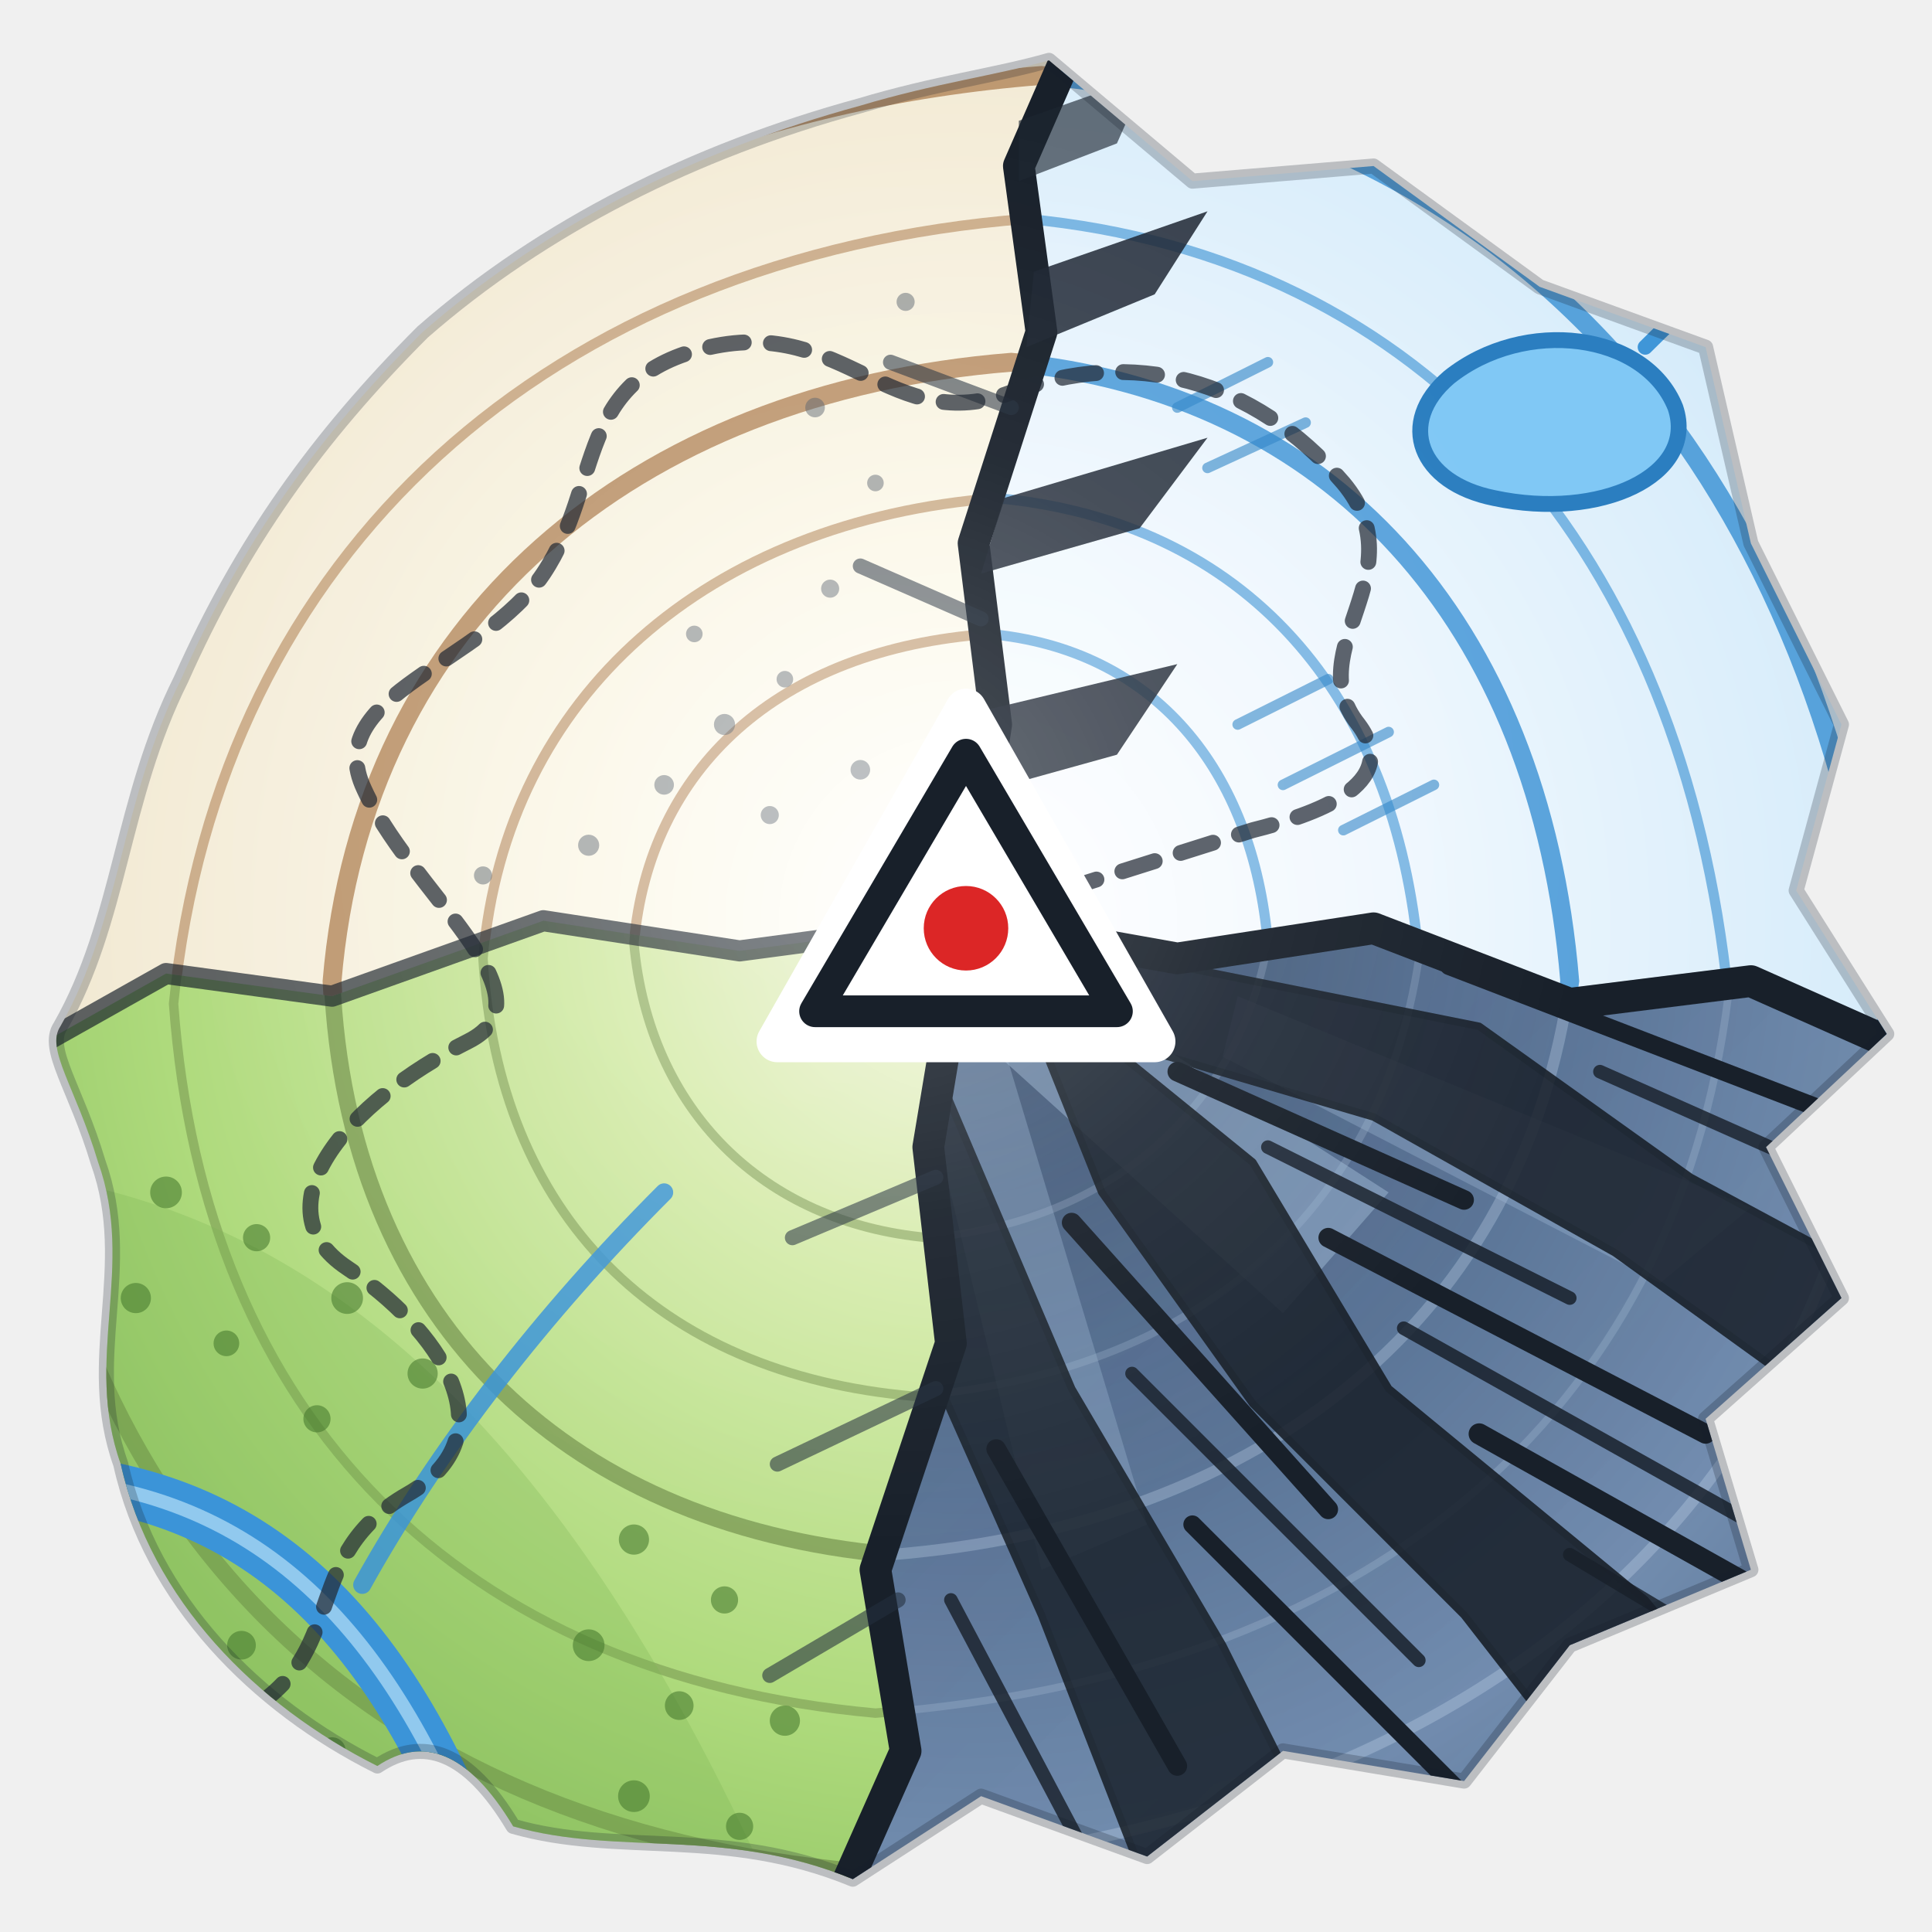
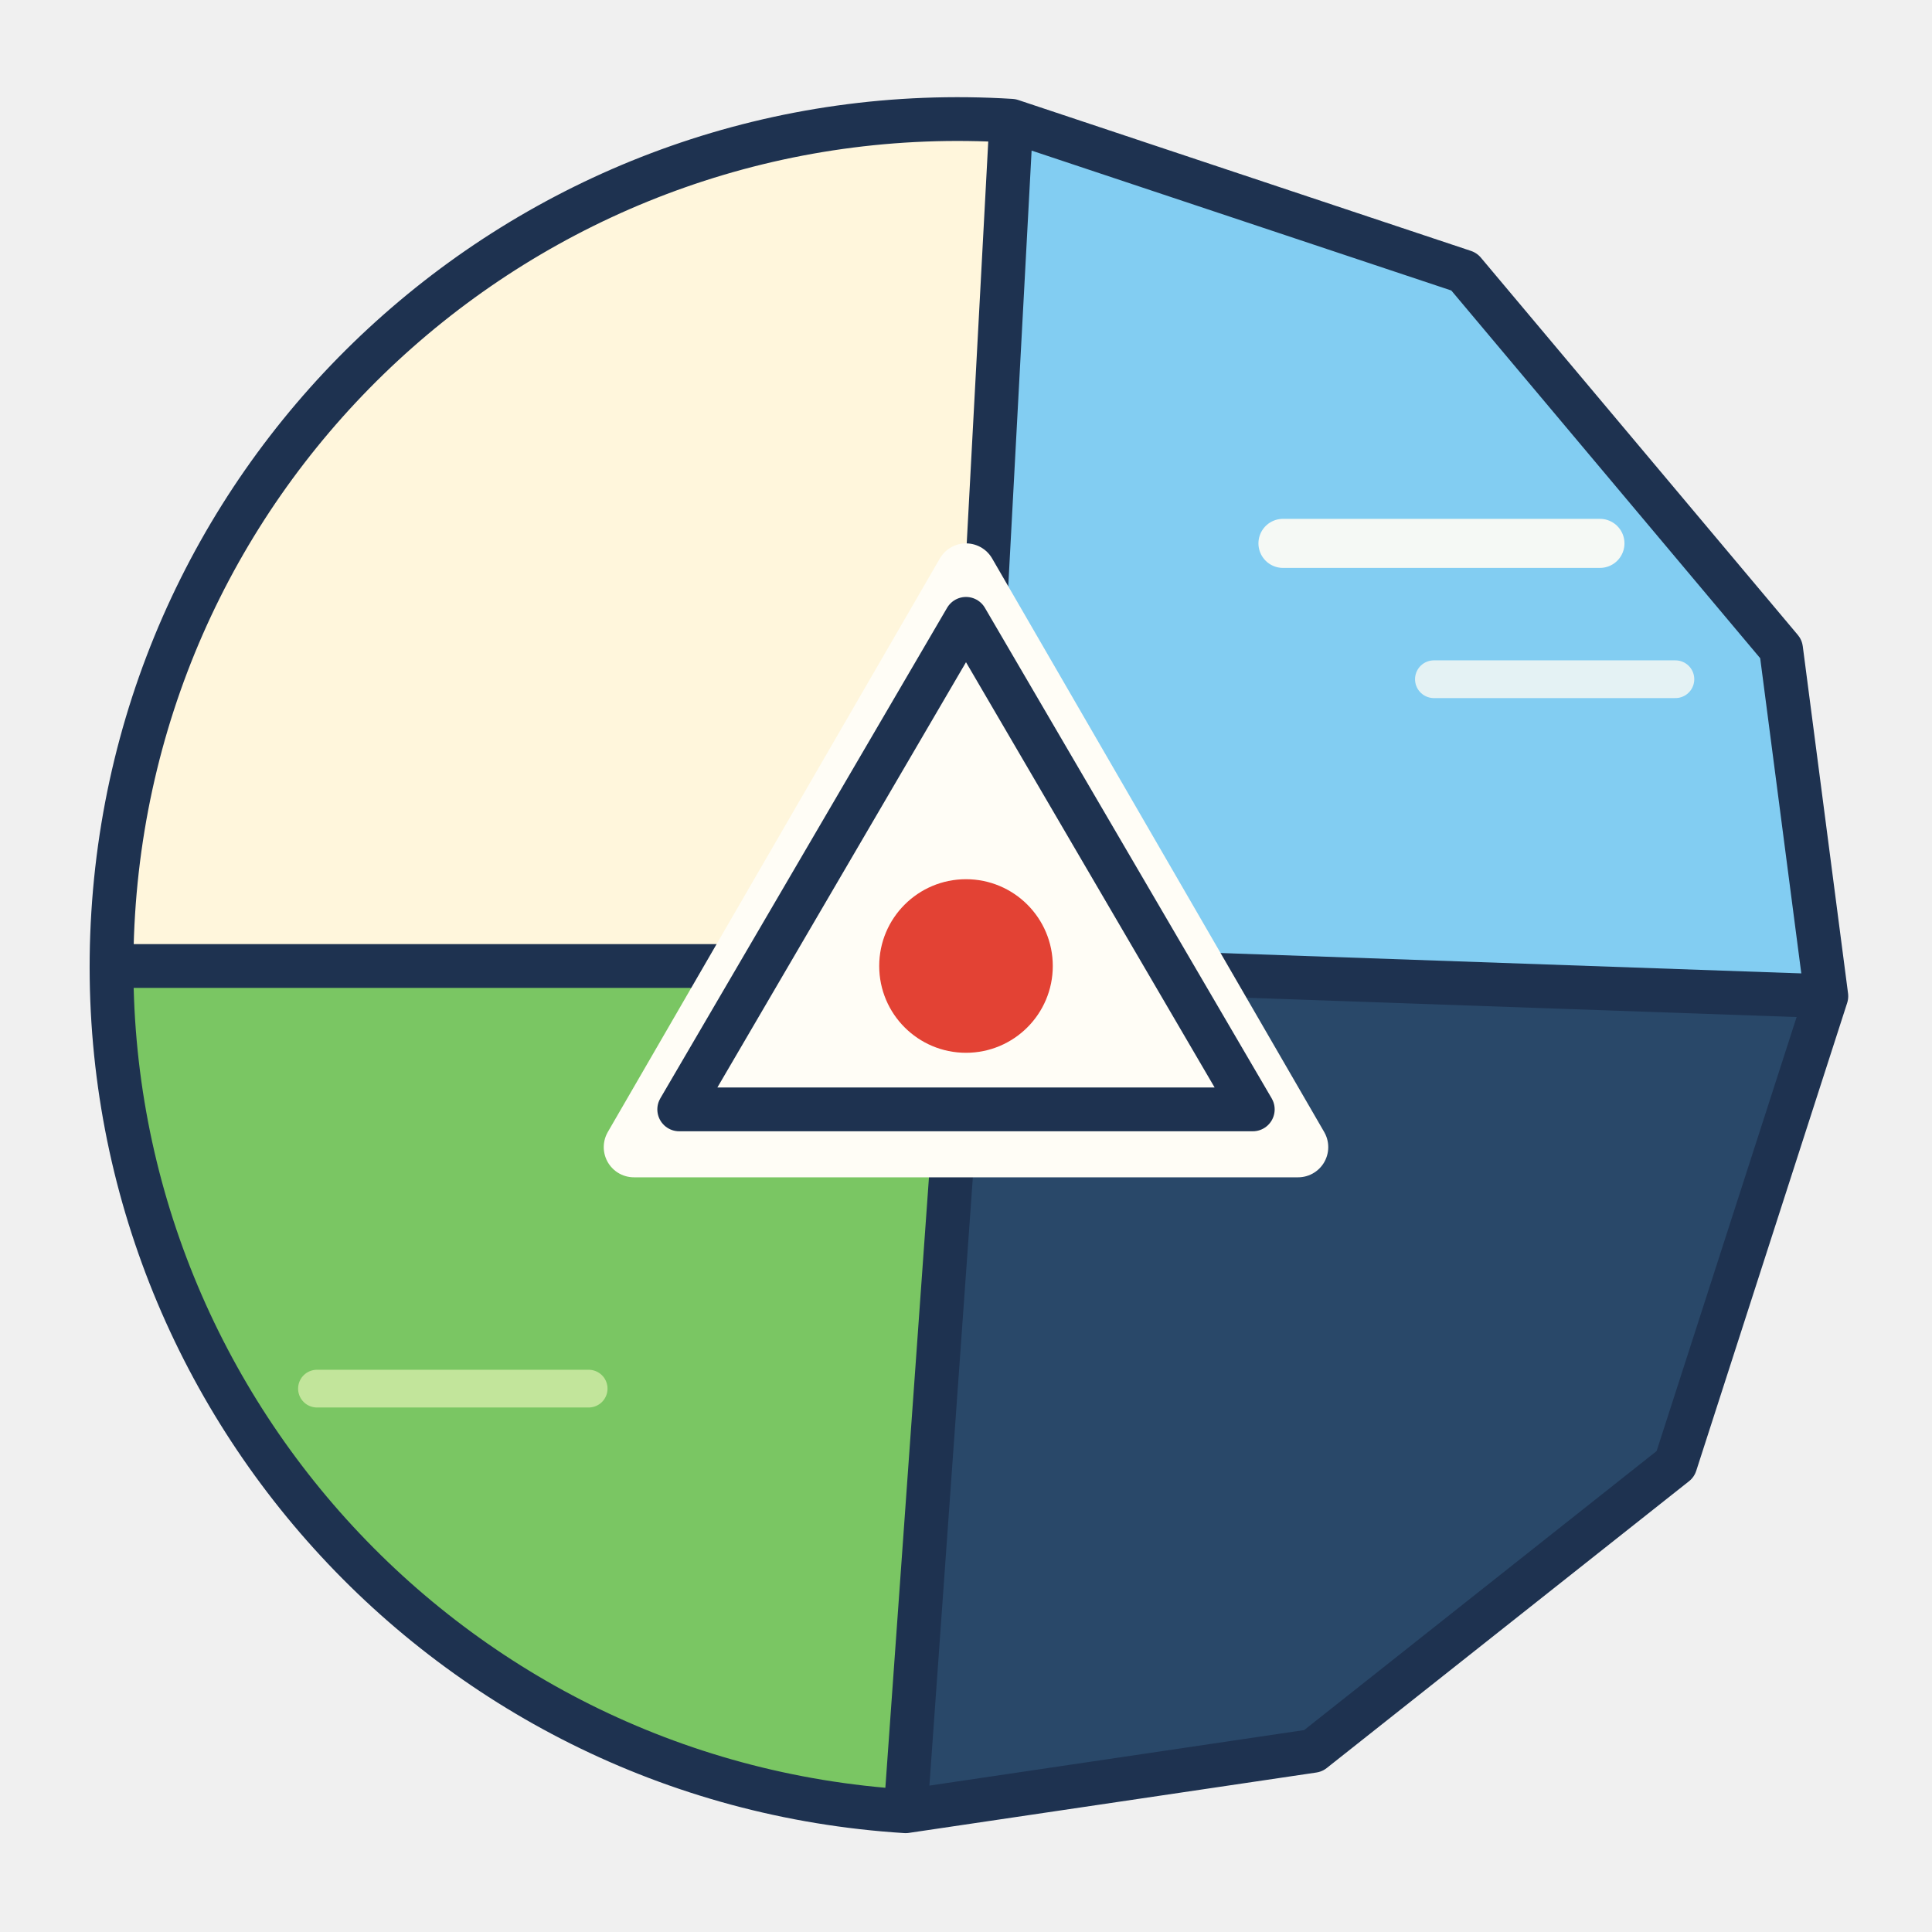
<svg xmlns="http://www.w3.org/2000/svg" viewBox="0 0 256 256" width="256" height="256">
  <defs>
-     <clipPath id="alpineSpecimenClip">
-       <path d="M 139 8 L 158 24 L 182 22 L 204 38 L 226 46 L 232 72 L 244 96 L 238 118 L 250 137 L 234 152 L 244 172 L 226 188 L 232 208 L 208 218 L 194 236 L 170 232 L 152 246 L 130 238 L 113 249 C 96 242, 82 246, 68 242 C 62 232, 56 230, 50 234 C 34 226, 20 212, 16 194 C 11 180, 18 168, 13 154 C 10 144, 6 139, 8 136 C 16 122, 16 106, 24 90 C 32 72, 42 58, 56 44 C 72 30, 92 20, 114 14 C 124 11, 132 10, 139 8 Z" />
+     <clipPath id="alpineClip">
+       <path d="M 134 16 L 194 36 L 236 86 L 242 132 L 222 194 L 174 232 L 120 240 A 112 112 0 0 1 134 16 Z" />
    </clipPath>
-     <radialGradient id="nwRef" cx="128" cy="122" r="155" gradientUnits="userSpaceOnUse">
-       <stop offset="0%" stop-color="#FFFFFF" />
-       <stop offset="32%" stop-color="#FCF8EA" />
-       <stop offset="72%" stop-color="#F3EBD6" />
-       <stop offset="100%" stop-color="#E7DEC5" />
-     </radialGradient>
-     <radialGradient id="neRef" cx="128" cy="122" r="160" gradientUnits="userSpaceOnUse">
-       <stop offset="0%" stop-color="#FFFFFF" />
-       <stop offset="35%" stop-color="#F0F8FE" />
-       <stop offset="75%" stop-color="#D7ECFA" />
-       <stop offset="100%" stop-color="#BEDDF4" />
-     </radialGradient>
-     <radialGradient id="seRef" cx="128" cy="122" r="165" gradientUnits="userSpaceOnUse">
-       <stop offset="0%" stop-color="#3A506E" />
-       <stop offset="36%" stop-color="#567093" />
-       <stop offset="74%" stop-color="#748FB2" />
-       <stop offset="100%" stop-color="#5A7496" />
-     </radialGradient>
-     <radialGradient id="swRef" cx="128" cy="122" r="165" gradientUnits="userSpaceOnUse">
-       <stop offset="0%" stop-color="#F4F5DF" />
-       <stop offset="28%" stop-color="#D7ECAE" />
-       <stop offset="65%" stop-color="#AEDA7C" />
-       <stop offset="100%" stop-color="#82BA57" />
-     </radialGradient>
-     <radialGradient id="peakLift" cx="116" cy="110" r="95" gradientUnits="userSpaceOnUse">
-       <stop offset="0%" stop-color="#FFFFFF" stop-opacity="0.24" />
-       <stop offset="55%" stop-color="#FFFFFF" stop-opacity="0.06" />
-       <stop offset="100%" stop-color="#FFFFFF" stop-opacity="0" />
-     </radialGradient>
-     <linearGradient id="seDepthGrad" x1="0.2" y1="0.2" x2="0.95" y2="0.95">
-       <stop offset="0%" stop-color="#1A2638" stop-opacity="0.16" />
-       <stop offset="100%" stop-color="#1A2638" stop-opacity="0" />
-     </linearGradient>
-     <clipPath id="clipNW">
-       <polygon points="6,6 142,6 135,22 138,44 129,72 132,96 128,122 98,126 72,122 44,132 22,129 6,138" />
-     </clipPath>
-     <clipPath id="clipNE">
-       <polygon points="142,6 250,6 250,138 232,130 208,133 182,123 156,127 128,122 132,96 129,72 138,44 135,22" />
-     </clipPath>
-     <clipPath id="clipSE">
-       <polygon points="128,122 156,127 182,123 208,133 232,130 250,138 250,250 112,250 120,232 116,208 126,178 123,152" />
-     </clipPath>
-     <clipPath id="clipSW">
-       <polygon points="6,138 22,129 44,132 72,122 98,126 128,122 123,152 126,178 116,208 120,232 112,250 6,250" />
-     </clipPath>
-     <g id="contoursIndex">
-       <path d="M 134 48 C 176 52, 204 82, 208 130 C 202 174, 168 202, 118 206 C 74 202, 46 174, 44 130 C 48 82, 84 52, 134 48 Z" />
-       <path d="M 138 10 C 202 16, 242 64, 250 135 C 242 202, 194 242, 114 248 C 48 242, 8 202, 2 137 C 10 64, 62 16, 138 10 Z" />
+   </defs>
+   <g clip-path="url(#alpineClip)">
+     <polygon points="0,0 135,0 128,128 0,128" fill="#FFF6DC" />
+     <polygon points="135,0 256,0 256,132 128,128" fill="#82CDF2" />
+     <polygon points="0,128 128,128 119,256 0,256" fill="#7AC663" />
+     <polygon points="128,128 256,132 256,256 119,256" fill="#294869" />
+     <path d="M 170 72 L 212 72" stroke="#FFFDF5" stroke-width="6.5" stroke-linecap="round" opacity="0.92" />
+     <path d="M 190 90 L 222 90" stroke="#FFFDF5" stroke-width="5" stroke-linecap="round" opacity="0.78" />
+     <path d="M 42 184 L 78 184" stroke="#E8F6B8" stroke-width="5" stroke-linecap="round" opacity="0.65" />
+     <g fill="none" stroke="#1E3250" stroke-width="5.8" stroke-linecap="round">
+       <path d="M 134 16 L 128 128 L 120 240" />
+       <path d="M 16 128 L 128 128 L 242 132" />
    </g>
-     <g id="contoursInter">
-       <path d="M 131 84 C 153 86, 166 102, 168 125 C 164 147, 147 162, 123 164 C 101 162, 86 147, 84 125 C 86 102, 103 86, 131 84 Z" />
-       <path d="M 132 66 C 165 69, 185 92, 188 127 C 183 161, 158 182, 121 185 C 87 182, 66 161, 64 127 C 67 92, 94 69, 132 66 Z" />
-       <path d="M 136 29 C 189 34, 223 73, 229 132 C 222 188, 181 222, 116 227 C 61 222, 27 188, 23 133 C 29 73, 73 34, 136 29 Z" />
-       <path d="M 141 -12 C 214 -4, 260 50, 270 137 C 260 214, 204 260, 112 268 C 38 260, -10 214, -18 140 C -8 50, 54 -4, 141 -12 Z" />
-       <path d="M 144 -34 C 230 -24, 286 38, 298 140 C 288 232, 220 288, 108 296 C 20 288, -36 232, -46 144 C -34 38, 42 -24, 144 -34 Z" />
-     </g>
-   </defs>
-   <g clip-path="url(#alpineSpecimenClip)">
-     <g clip-path="url(#clipNW)">
-       <rect x="0" y="0" width="256" height="256" fill="url(#nwRef)" />
-     </g>
-     <g clip-path="url(#clipNE)">
-       <rect x="0" y="0" width="256" height="256" fill="url(#neRef)" />
-     </g>
-     <g clip-path="url(#clipSE)">
-       <rect x="0" y="0" width="256" height="256" fill="url(#seRef)" />
-       <rect x="0" y="0" width="256" height="256" fill="url(#seDepthGrad)" />
-     </g>
-     <g clip-path="url(#clipSW)">
-       <rect x="0" y="0" width="256" height="256" fill="url(#swRef)" />
-     </g>
-     <g clip-path="url(#clipNW)" fill="none" stroke="#B08154">
-       <g stroke-width="2.5" opacity="0.78">
-         <use href="#contoursIndex" />
-       </g>
-       <g stroke-width="1.35" opacity="0.58">
-         <use href="#contoursInter" />
-       </g>
-     </g>
-     <g clip-path="url(#clipNE)" fill="none" stroke="#3A91D4">
-       <g stroke-width="2.5" opacity="0.82">
-         <use href="#contoursIndex" />
-       </g>
-       <g stroke-width="1.35" opacity="0.62">
-         <use href="#contoursInter" />
-       </g>
-     </g>
-     <g clip-path="url(#clipSW)" fill="none" stroke="#6B8746">
-       <g stroke-width="2.2" opacity="0.62">
-         <use href="#contoursIndex" />
-       </g>
-       <g stroke-width="1.25" opacity="0.46">
-         <use href="#contoursInter" />
-       </g>
-     </g>
-     <g clip-path="url(#clipSE)" fill="none" stroke="#D0E3F6">
-       <g stroke-width="1.5" opacity="0.28">
-         <use href="#contoursIndex" />
-       </g>
-       <g stroke-width="1" opacity="0.18">
-         <use href="#contoursInter" />
-       </g>
-     </g>
-     <g clip-path="url(#clipNW)" fill="#525C68" opacity="0.48">
-       <circle cx="96" cy="96" r="1.4" />
-       <circle cx="104" cy="90" r="1.1" />
-       <circle cx="88" cy="104" r="1.3" />
-       <circle cx="110" cy="78" r="1.2" />
-       <circle cx="102" cy="108" r="1.2" />
-       <circle cx="78" cy="112" r="1.4" />
-       <circle cx="116" cy="64" r="1.1" />
-       <circle cx="108" cy="54" r="1.3" />
-       <circle cx="120" cy="40" r="1.2" />
-       <circle cx="92" cy="84" r="1.1" />
-       <circle cx="64" cy="116" r="1.2" />
-       <circle cx="114" cy="102" r="1.3" />
-     </g>
-     <g clip-path="url(#clipNE)">
-       <path d="M 192 50 C 202 42, 218 44, 222 54 C 225 63, 212 69, 198 66 C 188 64, 185 56, 192 50 Z" fill="#80C8F5" stroke="#2B7EC0" stroke-width="2.1" />
-       <path d="M 218 46 C 228 36, 238 28, 248 22" fill="none" stroke="#3F96D8" stroke-width="2" stroke-linecap="round" />
-       <g stroke="#2F85C7" stroke-width="1.4" stroke-linecap="round" opacity="0.62">
-         <path d="M 164 96 L 176 90" />
-         <path d="M 170 104 L 184 97" />
-         <path d="M 178 110 L 190 104" />
-         <path d="M 156 54 L 168 48" />
-         <path d="M 160 62 L 173 56" />
-       </g>
-     </g>
-     <g clip-path="url(#clipSW)">
-       <path d="M 6 156 C 42 162, 74 188, 102 250 L 6 250 Z" fill="#7AB352" opacity="0.28" />
-       <g fill="#45782C" opacity="0.58">
-         <circle cx="22" cy="158" r="2.1" />
-         <circle cx="34" cy="164" r="1.8" />
-         <circle cx="18" cy="172" r="2" />
-         <circle cx="46" cy="172" r="2.1" />
-         <circle cx="30" cy="178" r="1.7" />
-         <circle cx="56" cy="182" r="2" />
-         <circle cx="42" cy="188" r="1.8" />
-         <circle cx="18" cy="212" r="2.1" />
-         <circle cx="32" cy="218" r="1.9" />
-         <circle cx="26" cy="230" r="2.2" />
-         <circle cx="44" cy="232" r="1.8" />
-         <circle cx="38" cy="242" r="2" />
-         <circle cx="84" cy="204" r="2" />
-         <circle cx="96" cy="212" r="1.8" />
-         <circle cx="78" cy="218" r="2.1" />
-         <circle cx="90" cy="226" r="1.9" />
-         <circle cx="104" cy="228" r="2" />
-         <circle cx="84" cy="238" r="2.1" />
-         <circle cx="98" cy="242" r="1.8" />
-       </g>
-       <path d="M 6 196 C 36 198, 54 218, 66 254" fill="none" stroke="#3B94D8" stroke-width="6.8" stroke-linecap="round" />
-       <path d="M 6 196 C 36 198, 54 218, 66 254" fill="none" stroke="#BEE5FB" stroke-width="1.8" stroke-linecap="round" opacity="0.65" />
-       <path d="M 88 158 C 72 174, 58 192, 48 210" fill="none" stroke="#3B94D8" stroke-width="2.4" stroke-linecap="round" opacity="0.85" />
-     </g>
-     <g clip-path="url(#clipSE)">
-       <polygon points="128,122 184,158 170,174 128,136" fill="#A2BCD8" opacity="0.46" />
-       <polygon points="128,122 152,202 138,208 124,150" fill="#95B0CE" opacity="0.38" />
-       <polygon points="164,132 232,160 220,170 162,140" fill="#9EB8D5" opacity="0.34" />
-       <g fill="#19212B" stroke="#151C24" stroke-linecap="round" stroke-linejoin="round">
-         <path d="M 134 128 L 166 154 L 184 184 L 218 212 L 246 246 L 222 250 L 194 214 L 166 186 L 146 158 Z" opacity="0.88" />
-         <path d="M 146 126 L 196 136 L 224 156 L 250 170 L 250 192 L 214 166 L 182 148 L 148 138 Z" opacity="0.86" />
-         <path d="M 125 144 L 142 184 L 162 218 L 178 250 L 152 250 L 138 214 L 122 178 Z" opacity="0.84" />
-         <g fill="none" stroke="#18202A" stroke-linecap="round">
-           <path d="M 156 142 L 194 159" stroke-width="2.6" />
-           <path d="M 168 152 L 208 172" stroke-width="1.8" opacity="0.85" />
-           <path d="M 176 164 L 226 190" stroke-width="2.6" />
-           <path d="M 186 176 L 236 204" stroke-width="1.8" opacity="0.85" />
-           <path d="M 196 190 L 246 218" stroke-width="2.8" />
-           <path d="M 208 206 L 248 230" stroke-width="1.8" opacity="0.82" />
-           <path d="M 142 162 L 176 200" stroke-width="2.6" />
-           <path d="M 150 182 L 188 220" stroke-width="1.8" opacity="0.85" />
-           <path d="M 158 202 L 198 242" stroke-width="2.4" />
-           <path d="M 132 192 L 156 234" stroke-width="2.6" />
-           <path d="M 126 212 L 144 246" stroke-width="1.8" opacity="0.82" />
-           <path d="M 192 128 L 244 148" stroke-width="2.4" />
-           <path d="M 212 142 L 248 158" stroke-width="1.8" opacity="0.82" />
-         </g>
-       </g>
-     </g>
-     <g fill="none" stroke="#18202A" stroke-linecap="round" stroke-linejoin="round">
-       <path d="M 128 122 L 132 96 L 129 72 L 138 44 L 135 22 L 142 6" stroke-width="4.2" />
-       <path d="M 128 122 L 156 127 L 182 123 L 208 133 L 232 130 L 250 138" stroke-width="4.2" />
-       <path d="M 128 122 L 123 152 L 126 178 L 116 208 L 120 232 L 112 250" stroke-width="4.2" />
-       <path d="M 128 122 L 98 126 L 72 122 L 44 132 L 22 129 L 6 138" stroke-width="2.8" opacity="0.68" />
-     </g>
-     <g fill="#1C2531" opacity="0.85">
-       <path d="M 131 94 L 156 88 L 148 100 L 130 105 Z" />
-       <path d="M 133 66 L 160 58 L 151 70 L 130 76 Z" />
-       <path d="M 137 36 L 160 28 L 153 39 L 136 46 Z" />
-       <path d="M 135 16 L 152 10 L 148 19 L 135 24 Z" opacity="0.75" />
-     </g>
-     <g stroke="#222E3D" stroke-width="2" stroke-linecap="round" opacity="0.58">
-       <path d="M 130 82 L 114 75" />
-       <path d="M 134 54 L 118 48" />
-       <path d="M 124 156 L 105 164" />
-       <path d="M 124 184 L 103 194" />
-       <path d="M 119 212 L 102 222" />
-     </g>
-     <rect x="0" y="0" width="256" height="256" fill="url(#peakLift)" />
-     <path d="M 34 226 C 46 218, 40 206, 54 198 C 68 190, 58 176, 46 168 C 34 160, 46 146, 62 138 C 74 132, 54 118, 48 104 C 43 92, 64 88, 72 76 C 80 64, 76 50, 94 46 C 112 42, 118 58, 134 52 C 150 46, 166 50, 178 64 C 188 76, 172 86, 180 96 C 186 104, 174 108, 166 110 L 128 122" fill="none" stroke="#222A34" stroke-width="2.1" stroke-dasharray="4.5 3.6" stroke-linecap="round" stroke-linejoin="round" opacity="0.72" />
-     <polygon points="128,94 153,138 103,138" fill="#FFFFFF" stroke="#FFFFFF" stroke-width="5.5" stroke-linejoin="round" />
-     <polygon points="128,100 148,134 108,134" fill="#FFFFFF" stroke="#18202A" stroke-width="4.2" stroke-linejoin="round" />
-     <circle cx="128" cy="123" r="5.6" fill="#DC2626" />
+     <polygon points="128,76 172,152 84,152" fill="#FFFDF6" stroke="#FFFDF6" stroke-width="8" stroke-linejoin="round" />
+     <polygon points="128,82 166,147 90,147" fill="#FFFDF6" stroke="#1E3250" stroke-width="5.8" stroke-linejoin="round" />
+     <circle cx="128" cy="128" r="11.5" fill="#E34234" />
  </g>
-   <path d="M 139 8 L 158 24 L 182 22 L 204 38 L 226 46 L 232 72 L 244 96 L 238 118 L 250 137 L 234 152 L 244 172 L 226 188 L 232 208 L 208 218 L 194 236 L 170 232 L 152 246 L 130 238 L 113 249 C 96 242, 82 246, 68 242 C 62 232, 56 230, 50 234 C 34 226, 20 212, 16 194 C 11 180, 18 168, 13 154 C 10 144, 6 139, 8 136 C 16 122, 16 106, 24 90 C 32 72, 42 58, 56 44 C 72 30, 92 20, 114 14 C 124 11, 132 10, 139 8 Z" fill="none" stroke="#18202A" stroke-opacity="0.24" stroke-width="2" stroke-linejoin="round" />
+   <path d="M 134 16 L 194 36 L 236 86 L 242 132 L 222 194 L 174 232 L 120 240 A 112 112 0 0 1 134 16 Z" fill="none" stroke="#1E3250" stroke-width="5.8" stroke-linejoin="round" />
</svg>
